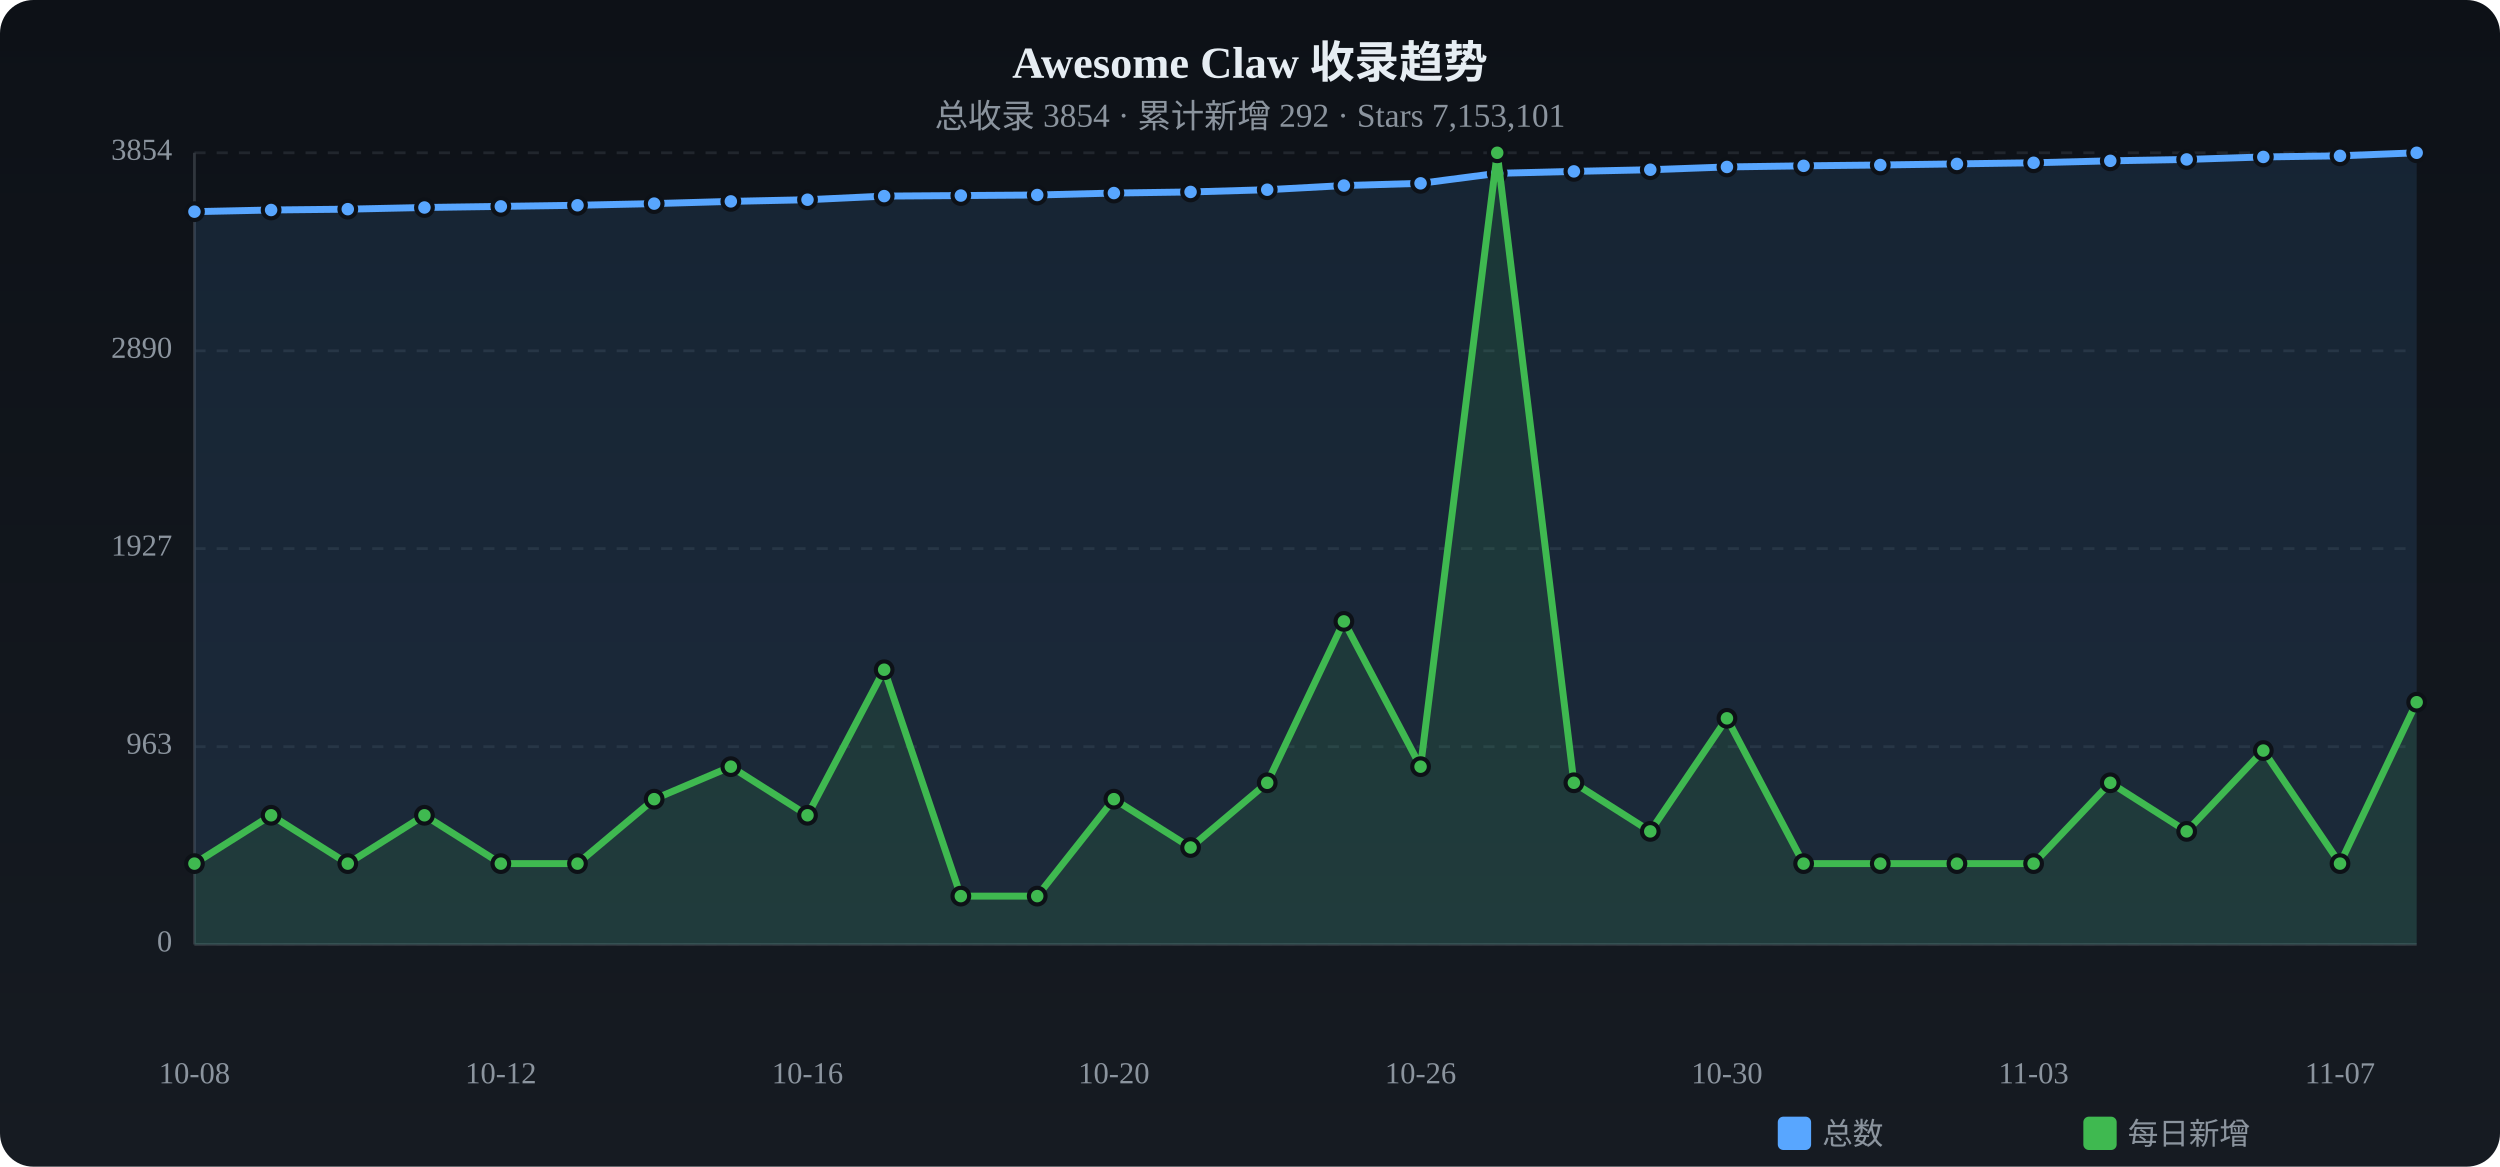
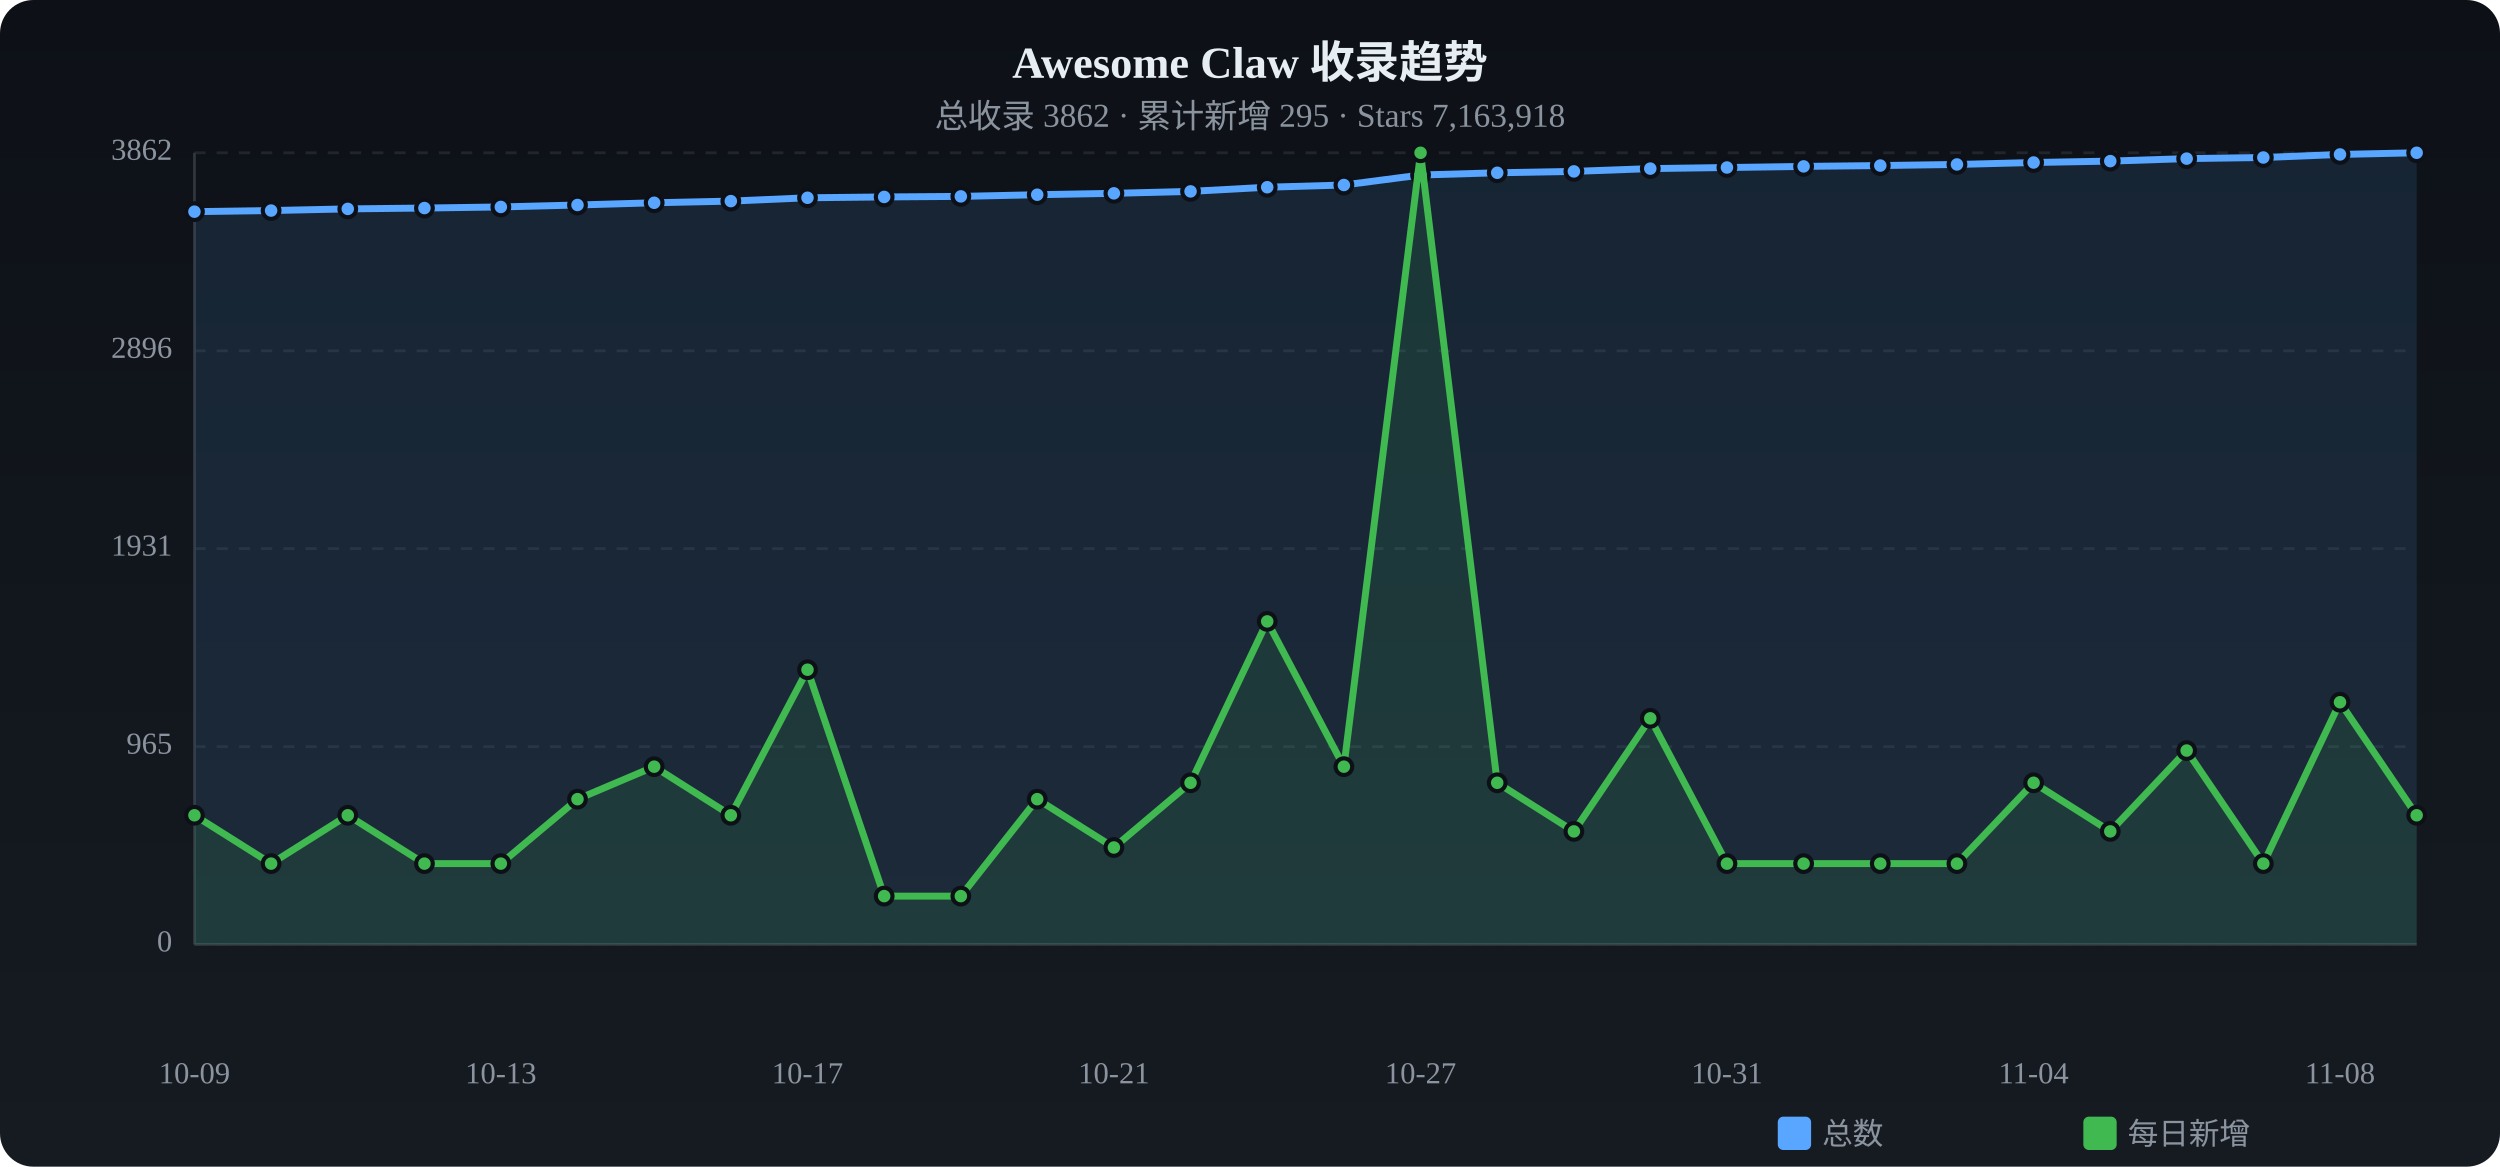
<svg xmlns="http://www.w3.org/2000/svg" viewBox="0 0 900 420" width="900" height="420">
  <defs>
    <linearGradient id="tbg" x1="0%" y1="0%" x2="0%" y2="100%">
      <stop offset="0%" stop-color="#0d1117" />
      <stop offset="100%" stop-color="#161b22" />
    </linearGradient>
  </defs>
  <rect width="900" height="420" rx="12" fill="url(#tbg)" />
  <text x="450.0" y="28" text-anchor="middle" fill="#e6edf3" font-size="16" font-weight="bold">Awesome Claw 收录趋势</text>
-   <text x="450.0" y="46" text-anchor="middle" fill="#8b949e" font-size="12">总收录 3854 · 累计新增 292 · Stars 7,153,101</text>
+   <text x="450.0" y="46" text-anchor="middle" fill="#8b949e" font-size="12">总收录 3862 · 累计新增 295 · Stars 7,163,918</text>
  <text x="62" y="340.0" text-anchor="end" fill="#8b949e" font-size="11" dominant-baseline="middle">0</text>
  <line x1="70" y1="340.0" x2="870" y2="340.0" stroke="#21262d" stroke-dasharray="4 4" />
-   <text x="62" y="268.8" text-anchor="end" fill="#8b949e" font-size="11" dominant-baseline="middle">963</text>
+   <text x="62" y="268.8" text-anchor="end" fill="#8b949e" font-size="11" dominant-baseline="middle">965</text>
  <line x1="70" y1="268.8" x2="870" y2="268.8" stroke="#21262d" stroke-dasharray="4 4" />
-   <text x="62" y="197.5" text-anchor="end" fill="#8b949e" font-size="11" dominant-baseline="middle">1927</text>
+   <text x="62" y="197.5" text-anchor="end" fill="#8b949e" font-size="11" dominant-baseline="middle">1931</text>
  <line x1="70" y1="197.5" x2="870" y2="197.5" stroke="#21262d" stroke-dasharray="4 4" />
-   <text x="62" y="126.3" text-anchor="end" fill="#8b949e" font-size="11" dominant-baseline="middle">2890</text>
+   <text x="62" y="126.3" text-anchor="end" fill="#8b949e" font-size="11" dominant-baseline="middle">2896</text>
  <line x1="70" y1="126.3" x2="870" y2="126.3" stroke="#21262d" stroke-dasharray="4 4" />
-   <text x="62" y="55.0" text-anchor="end" fill="#8b949e" font-size="11" dominant-baseline="middle">3854</text>
+   <text x="62" y="55.0" text-anchor="end" fill="#8b949e" font-size="11" dominant-baseline="middle">3862</text>
  <line x1="70" y1="55.0" x2="870" y2="55.0" stroke="#21262d" stroke-dasharray="4 4" />
  <line x1="70" y1="55" x2="70" y2="340" stroke="#30363d" />
  <line x1="70" y1="340" x2="870" y2="340" stroke="#30363d" />
-   <path d="M70.0,76.2 L97.6,75.6 L125.2,75.3 L152.8,74.7 L180.3,74.3 L207.9,73.9 L235.5,73.3 L263.1,72.5 L290.7,71.9 L318.3,70.6 L345.9,70.4 L373.4,70.2 L401.0,69.5 L428.6,69.1 L456.2,68.3 L483.8,66.8 L511.4,66.0 L539.0,62.4 L566.6,61.7 L594.1,61.1 L621.7,60.1 L649.3,59.7 L676.9,59.4 L704.5,59.0 L732.1,58.6 L759.7,57.9 L787.2,57.4 L814.8,56.5 L842.4,56.1 L870.0,55.0 L870.0,340 L70.0,340 Z" fill="#58a6ff" opacity="0.12" />
-   <polyline points="70.0,76.2 97.6,75.6 125.2,75.3 152.8,74.7 180.3,74.3 207.9,73.9 235.5,73.3 263.1,72.5 290.7,71.9 318.3,70.6 345.9,70.4 373.4,70.2 401.0,69.5 428.6,69.1 456.2,68.3 483.8,66.8 511.4,66.0 539.0,62.4 566.6,61.7 594.1,61.1 621.7,60.1 649.3,59.7 676.9,59.4 704.5,59.0 732.1,58.6 759.7,57.9 787.2,57.4 814.8,56.5 842.4,56.1 870.0,55.0" fill="none" stroke="#58a6ff" stroke-width="2.5" stroke-linecap="round" stroke-linejoin="round" />
+   <path d="M70.0,76.2 L97.6,75.8 L125.2,75.2 L152.8,74.9 L180.3,74.5 L207.9,73.8 L235.5,73.0 L263.1,72.4 L290.7,71.2 L318.3,70.9 L345.9,70.7 L373.4,70.1 L401.0,69.6 L428.6,68.9 L456.2,67.4 L483.8,66.6 L511.4,63.0 L539.0,62.2 L566.6,61.7 L594.1,60.7 L621.7,60.3 L649.3,59.9 L676.9,59.6 L704.5,59.2 L732.1,58.5 L759.7,58.0 L787.2,57.1 L814.8,56.7 L842.4,55.6 L870.0,55.0 L870.0,340 L70.0,340 Z" fill="#58a6ff" opacity="0.12" />
+   <polyline points="70.0,76.2 97.6,75.8 125.2,75.2 152.8,74.9 180.3,74.5 207.9,73.8 235.5,73.0 263.1,72.4 290.7,71.2 318.3,70.9 345.9,70.7 373.4,70.1 401.0,69.6 428.6,68.9 456.2,67.4 483.8,66.6 511.4,63.0 539.0,62.2 566.6,61.7 594.1,60.7 621.7,60.3 649.3,59.9 676.9,59.6 704.5,59.2 732.1,58.5 759.7,58.0 787.2,57.1 814.8,56.7 842.4,55.6 870.0,55.0" fill="none" stroke="#58a6ff" stroke-width="2.5" stroke-linecap="round" stroke-linejoin="round" />
  <circle cx="70.0" cy="76.2" r="3" fill="#58a6ff" stroke="#0d1117" stroke-width="1.5" />
-   <circle cx="97.6" cy="75.6" r="3" fill="#58a6ff" stroke="#0d1117" stroke-width="1.5" />
-   <circle cx="125.2" cy="75.3" r="3" fill="#58a6ff" stroke="#0d1117" stroke-width="1.5" />
-   <circle cx="152.8" cy="74.7" r="3" fill="#58a6ff" stroke="#0d1117" stroke-width="1.5" />
-   <circle cx="180.3" cy="74.3" r="3" fill="#58a6ff" stroke="#0d1117" stroke-width="1.5" />
-   <circle cx="207.9" cy="73.9" r="3" fill="#58a6ff" stroke="#0d1117" stroke-width="1.5" />
-   <circle cx="235.5" cy="73.3" r="3" fill="#58a6ff" stroke="#0d1117" stroke-width="1.5" />
-   <circle cx="263.1" cy="72.5" r="3" fill="#58a6ff" stroke="#0d1117" stroke-width="1.5" />
-   <circle cx="290.7" cy="71.9" r="3" fill="#58a6ff" stroke="#0d1117" stroke-width="1.5" />
-   <circle cx="318.3" cy="70.6" r="3" fill="#58a6ff" stroke="#0d1117" stroke-width="1.5" />
-   <circle cx="345.9" cy="70.4" r="3" fill="#58a6ff" stroke="#0d1117" stroke-width="1.5" />
-   <circle cx="373.4" cy="70.2" r="3" fill="#58a6ff" stroke="#0d1117" stroke-width="1.5" />
-   <circle cx="401.0" cy="69.5" r="3" fill="#58a6ff" stroke="#0d1117" stroke-width="1.5" />
-   <circle cx="428.6" cy="69.1" r="3" fill="#58a6ff" stroke="#0d1117" stroke-width="1.5" />
-   <circle cx="456.2" cy="68.3" r="3" fill="#58a6ff" stroke="#0d1117" stroke-width="1.5" />
-   <circle cx="483.8" cy="66.8" r="3" fill="#58a6ff" stroke="#0d1117" stroke-width="1.5" />
-   <circle cx="511.4" cy="66.0" r="3" fill="#58a6ff" stroke="#0d1117" stroke-width="1.5" />
-   <circle cx="539.0" cy="62.4" r="3" fill="#58a6ff" stroke="#0d1117" stroke-width="1.5" />
+   <circle cx="97.6" cy="75.8" r="3" fill="#58a6ff" stroke="#0d1117" stroke-width="1.5" />
+   <circle cx="125.2" cy="75.2" r="3" fill="#58a6ff" stroke="#0d1117" stroke-width="1.5" />
+   <circle cx="152.8" cy="74.9" r="3" fill="#58a6ff" stroke="#0d1117" stroke-width="1.5" />
+   <circle cx="180.3" cy="74.5" r="3" fill="#58a6ff" stroke="#0d1117" stroke-width="1.5" />
+   <circle cx="207.9" cy="73.8" r="3" fill="#58a6ff" stroke="#0d1117" stroke-width="1.5" />
+   <circle cx="235.5" cy="73.0" r="3" fill="#58a6ff" stroke="#0d1117" stroke-width="1.5" />
+   <circle cx="263.1" cy="72.4" r="3" fill="#58a6ff" stroke="#0d1117" stroke-width="1.5" />
+   <circle cx="290.7" cy="71.2" r="3" fill="#58a6ff" stroke="#0d1117" stroke-width="1.5" />
+   <circle cx="318.3" cy="70.9" r="3" fill="#58a6ff" stroke="#0d1117" stroke-width="1.5" />
+   <circle cx="345.9" cy="70.7" r="3" fill="#58a6ff" stroke="#0d1117" stroke-width="1.5" />
+   <circle cx="373.4" cy="70.1" r="3" fill="#58a6ff" stroke="#0d1117" stroke-width="1.5" />
+   <circle cx="401.0" cy="69.6" r="3" fill="#58a6ff" stroke="#0d1117" stroke-width="1.5" />
+   <circle cx="428.6" cy="68.9" r="3" fill="#58a6ff" stroke="#0d1117" stroke-width="1.5" />
+   <circle cx="456.2" cy="67.4" r="3" fill="#58a6ff" stroke="#0d1117" stroke-width="1.5" />
+   <circle cx="483.8" cy="66.6" r="3" fill="#58a6ff" stroke="#0d1117" stroke-width="1.5" />
+   <circle cx="511.4" cy="63.0" r="3" fill="#58a6ff" stroke="#0d1117" stroke-width="1.5" />
+   <circle cx="539.0" cy="62.2" r="3" fill="#58a6ff" stroke="#0d1117" stroke-width="1.5" />
  <circle cx="566.6" cy="61.7" r="3" fill="#58a6ff" stroke="#0d1117" stroke-width="1.5" />
-   <circle cx="594.1" cy="61.1" r="3" fill="#58a6ff" stroke="#0d1117" stroke-width="1.5" />
-   <circle cx="621.7" cy="60.1" r="3" fill="#58a6ff" stroke="#0d1117" stroke-width="1.5" />
-   <circle cx="649.3" cy="59.7" r="3" fill="#58a6ff" stroke="#0d1117" stroke-width="1.5" />
-   <circle cx="676.9" cy="59.4" r="3" fill="#58a6ff" stroke="#0d1117" stroke-width="1.5" />
-   <circle cx="704.5" cy="59.0" r="3" fill="#58a6ff" stroke="#0d1117" stroke-width="1.5" />
-   <circle cx="732.1" cy="58.6" r="3" fill="#58a6ff" stroke="#0d1117" stroke-width="1.5" />
-   <circle cx="759.7" cy="57.9" r="3" fill="#58a6ff" stroke="#0d1117" stroke-width="1.5" />
-   <circle cx="787.2" cy="57.4" r="3" fill="#58a6ff" stroke="#0d1117" stroke-width="1.5" />
-   <circle cx="814.8" cy="56.5" r="3" fill="#58a6ff" stroke="#0d1117" stroke-width="1.5" />
-   <circle cx="842.4" cy="56.1" r="3" fill="#58a6ff" stroke="#0d1117" stroke-width="1.5" />
+   <circle cx="594.1" cy="60.7" r="3" fill="#58a6ff" stroke="#0d1117" stroke-width="1.5" />
+   <circle cx="621.7" cy="60.3" r="3" fill="#58a6ff" stroke="#0d1117" stroke-width="1.5" />
+   <circle cx="649.3" cy="59.9" r="3" fill="#58a6ff" stroke="#0d1117" stroke-width="1.5" />
+   <circle cx="676.9" cy="59.6" r="3" fill="#58a6ff" stroke="#0d1117" stroke-width="1.5" />
+   <circle cx="704.5" cy="59.2" r="3" fill="#58a6ff" stroke="#0d1117" stroke-width="1.5" />
+   <circle cx="732.1" cy="58.5" r="3" fill="#58a6ff" stroke="#0d1117" stroke-width="1.5" />
+   <circle cx="759.7" cy="58.0" r="3" fill="#58a6ff" stroke="#0d1117" stroke-width="1.5" />
+   <circle cx="787.2" cy="57.1" r="3" fill="#58a6ff" stroke="#0d1117" stroke-width="1.5" />
+   <circle cx="814.8" cy="56.7" r="3" fill="#58a6ff" stroke="#0d1117" stroke-width="1.5" />
+   <circle cx="842.4" cy="55.6" r="3" fill="#58a6ff" stroke="#0d1117" stroke-width="1.5" />
  <circle cx="870.0" cy="55.0" r="3" fill="#58a6ff" stroke="#0d1117" stroke-width="1.5" />
-   <path d="M70.0,310.9 L97.6,293.5 L125.2,310.9 L152.8,293.5 L180.3,310.9 L207.9,310.9 L235.5,287.7 L263.1,276.0 L290.7,293.5 L318.3,241.1 L345.9,322.6 L373.4,322.6 L401.0,287.7 L428.6,305.1 L456.2,281.8 L483.8,223.7 L511.4,276.0 L539.0,55.0 L566.6,281.8 L594.1,299.3 L621.7,258.6 L649.3,310.9 L676.9,310.9 L704.5,310.9 L732.1,310.9 L759.7,281.8 L787.2,299.3 L814.8,270.2 L842.4,310.9 L870.0,252.8 L870.0,340 L70.0,340 Z" fill="#3fb950" opacity="0.12" />
-   <polyline points="70.0,310.9 97.6,293.5 125.2,310.9 152.8,293.5 180.3,310.9 207.9,310.9 235.5,287.7 263.1,276.0 290.7,293.5 318.3,241.1 345.9,322.6 373.4,322.6 401.0,287.7 428.6,305.1 456.2,281.8 483.8,223.7 511.4,276.0 539.0,55.0 566.6,281.8 594.1,299.3 621.7,258.6 649.3,310.9 676.9,310.9 704.5,310.9 732.1,310.9 759.7,281.8 787.2,299.3 814.8,270.2 842.4,310.9 870.0,252.8" fill="none" stroke="#3fb950" stroke-width="2.5" stroke-linecap="round" stroke-linejoin="round" />
-   <circle cx="70.0" cy="310.9" r="3" fill="#3fb950" stroke="#0d1117" stroke-width="1.5" />
-   <circle cx="97.6" cy="293.5" r="3" fill="#3fb950" stroke="#0d1117" stroke-width="1.5" />
-   <circle cx="125.2" cy="310.9" r="3" fill="#3fb950" stroke="#0d1117" stroke-width="1.5" />
-   <circle cx="152.8" cy="293.5" r="3" fill="#3fb950" stroke="#0d1117" stroke-width="1.5" />
+   <path d="M70.0,293.5 L97.6,310.9 L125.2,293.5 L152.8,310.9 L180.3,310.9 L207.9,287.7 L235.5,276.0 L263.1,293.5 L290.7,241.1 L318.3,322.6 L345.9,322.6 L373.4,287.7 L401.0,305.1 L428.6,281.8 L456.2,223.7 L483.8,276.0 L511.4,55.0 L539.0,281.8 L566.6,299.3 L594.1,258.6 L621.7,310.9 L649.3,310.9 L676.9,310.9 L704.5,310.9 L732.1,281.8 L759.7,299.3 L787.2,270.2 L814.8,310.9 L842.4,252.8 L870.0,293.5 L870.0,340 L70.0,340 Z" fill="#3fb950" opacity="0.12" />
+   <polyline points="70.0,293.5 97.6,310.9 125.2,293.5 152.8,310.9 180.3,310.9 207.9,287.7 235.5,276.0 263.1,293.5 290.7,241.1 318.3,322.6 345.9,322.6 373.4,287.7 401.0,305.1 428.6,281.8 456.2,223.7 483.8,276.0 511.4,55.0 539.0,281.8 566.6,299.3 594.1,258.6 621.7,310.9 649.3,310.9 676.9,310.9 704.5,310.9 732.1,281.8 759.7,299.3 787.2,270.2 814.8,310.9 842.4,252.8 870.0,293.5" fill="none" stroke="#3fb950" stroke-width="2.5" stroke-linecap="round" stroke-linejoin="round" />
+   <circle cx="70.0" cy="293.5" r="3" fill="#3fb950" stroke="#0d1117" stroke-width="1.5" />
+   <circle cx="97.6" cy="310.9" r="3" fill="#3fb950" stroke="#0d1117" stroke-width="1.5" />
+   <circle cx="125.2" cy="293.5" r="3" fill="#3fb950" stroke="#0d1117" stroke-width="1.5" />
+   <circle cx="152.8" cy="310.9" r="3" fill="#3fb950" stroke="#0d1117" stroke-width="1.5" />
  <circle cx="180.3" cy="310.9" r="3" fill="#3fb950" stroke="#0d1117" stroke-width="1.5" />
-   <circle cx="207.9" cy="310.9" r="3" fill="#3fb950" stroke="#0d1117" stroke-width="1.5" />
-   <circle cx="235.5" cy="287.7" r="3" fill="#3fb950" stroke="#0d1117" stroke-width="1.5" />
-   <circle cx="263.1" cy="276.0" r="3" fill="#3fb950" stroke="#0d1117" stroke-width="1.5" />
-   <circle cx="290.7" cy="293.5" r="3" fill="#3fb950" stroke="#0d1117" stroke-width="1.5" />
-   <circle cx="318.3" cy="241.1" r="3" fill="#3fb950" stroke="#0d1117" stroke-width="1.5" />
+   <circle cx="207.9" cy="287.7" r="3" fill="#3fb950" stroke="#0d1117" stroke-width="1.5" />
+   <circle cx="235.5" cy="276.0" r="3" fill="#3fb950" stroke="#0d1117" stroke-width="1.5" />
+   <circle cx="263.1" cy="293.5" r="3" fill="#3fb950" stroke="#0d1117" stroke-width="1.5" />
+   <circle cx="290.7" cy="241.1" r="3" fill="#3fb950" stroke="#0d1117" stroke-width="1.5" />
+   <circle cx="318.3" cy="322.6" r="3" fill="#3fb950" stroke="#0d1117" stroke-width="1.5" />
  <circle cx="345.9" cy="322.6" r="3" fill="#3fb950" stroke="#0d1117" stroke-width="1.5" />
-   <circle cx="373.4" cy="322.6" r="3" fill="#3fb950" stroke="#0d1117" stroke-width="1.5" />
-   <circle cx="401.0" cy="287.7" r="3" fill="#3fb950" stroke="#0d1117" stroke-width="1.5" />
-   <circle cx="428.6" cy="305.1" r="3" fill="#3fb950" stroke="#0d1117" stroke-width="1.5" />
-   <circle cx="456.2" cy="281.8" r="3" fill="#3fb950" stroke="#0d1117" stroke-width="1.5" />
-   <circle cx="483.8" cy="223.7" r="3" fill="#3fb950" stroke="#0d1117" stroke-width="1.5" />
-   <circle cx="511.4" cy="276.0" r="3" fill="#3fb950" stroke="#0d1117" stroke-width="1.5" />
-   <circle cx="539.0" cy="55.0" r="3" fill="#3fb950" stroke="#0d1117" stroke-width="1.5" />
-   <circle cx="566.6" cy="281.8" r="3" fill="#3fb950" stroke="#0d1117" stroke-width="1.5" />
-   <circle cx="594.1" cy="299.3" r="3" fill="#3fb950" stroke="#0d1117" stroke-width="1.5" />
-   <circle cx="621.7" cy="258.6" r="3" fill="#3fb950" stroke="#0d1117" stroke-width="1.5" />
+   <circle cx="373.4" cy="287.7" r="3" fill="#3fb950" stroke="#0d1117" stroke-width="1.5" />
+   <circle cx="401.0" cy="305.1" r="3" fill="#3fb950" stroke="#0d1117" stroke-width="1.5" />
+   <circle cx="428.6" cy="281.8" r="3" fill="#3fb950" stroke="#0d1117" stroke-width="1.5" />
+   <circle cx="456.2" cy="223.7" r="3" fill="#3fb950" stroke="#0d1117" stroke-width="1.5" />
+   <circle cx="483.8" cy="276.0" r="3" fill="#3fb950" stroke="#0d1117" stroke-width="1.5" />
+   <circle cx="511.4" cy="55.0" r="3" fill="#3fb950" stroke="#0d1117" stroke-width="1.5" />
+   <circle cx="539.0" cy="281.8" r="3" fill="#3fb950" stroke="#0d1117" stroke-width="1.5" />
+   <circle cx="566.6" cy="299.3" r="3" fill="#3fb950" stroke="#0d1117" stroke-width="1.5" />
+   <circle cx="594.1" cy="258.6" r="3" fill="#3fb950" stroke="#0d1117" stroke-width="1.5" />
+   <circle cx="621.7" cy="310.9" r="3" fill="#3fb950" stroke="#0d1117" stroke-width="1.5" />
  <circle cx="649.3" cy="310.9" r="3" fill="#3fb950" stroke="#0d1117" stroke-width="1.5" />
  <circle cx="676.9" cy="310.9" r="3" fill="#3fb950" stroke="#0d1117" stroke-width="1.5" />
  <circle cx="704.5" cy="310.9" r="3" fill="#3fb950" stroke="#0d1117" stroke-width="1.5" />
-   <circle cx="732.1" cy="310.9" r="3" fill="#3fb950" stroke="#0d1117" stroke-width="1.5" />
-   <circle cx="759.7" cy="281.8" r="3" fill="#3fb950" stroke="#0d1117" stroke-width="1.5" />
-   <circle cx="787.2" cy="299.3" r="3" fill="#3fb950" stroke="#0d1117" stroke-width="1.5" />
-   <circle cx="814.8" cy="270.2" r="3" fill="#3fb950" stroke="#0d1117" stroke-width="1.5" />
-   <circle cx="842.4" cy="310.9" r="3" fill="#3fb950" stroke="#0d1117" stroke-width="1.5" />
-   <circle cx="870.0" cy="252.8" r="3" fill="#3fb950" stroke="#0d1117" stroke-width="1.5" />
-   <text x="70.0" y="390" text-anchor="middle" fill="#8b949e" font-size="11">10-08</text>
-   <text x="180.3" y="390" text-anchor="middle" fill="#8b949e" font-size="11">10-12</text>
-   <text x="290.7" y="390" text-anchor="middle" fill="#8b949e" font-size="11">10-16</text>
-   <text x="401.0" y="390" text-anchor="middle" fill="#8b949e" font-size="11">10-20</text>
-   <text x="511.4" y="390" text-anchor="middle" fill="#8b949e" font-size="11">10-26</text>
-   <text x="621.7" y="390" text-anchor="middle" fill="#8b949e" font-size="11">10-30</text>
-   <text x="732.1" y="390" text-anchor="middle" fill="#8b949e" font-size="11">11-03</text>
-   <text x="842.4" y="390" text-anchor="middle" fill="#8b949e" font-size="11">11-07</text>
+   <circle cx="732.1" cy="281.8" r="3" fill="#3fb950" stroke="#0d1117" stroke-width="1.5" />
+   <circle cx="759.7" cy="299.3" r="3" fill="#3fb950" stroke="#0d1117" stroke-width="1.5" />
+   <circle cx="787.2" cy="270.2" r="3" fill="#3fb950" stroke="#0d1117" stroke-width="1.5" />
+   <circle cx="814.8" cy="310.9" r="3" fill="#3fb950" stroke="#0d1117" stroke-width="1.5" />
+   <circle cx="842.4" cy="252.8" r="3" fill="#3fb950" stroke="#0d1117" stroke-width="1.5" />
+   <circle cx="870.0" cy="293.5" r="3" fill="#3fb950" stroke="#0d1117" stroke-width="1.5" />
+   <text x="70.0" y="390" text-anchor="middle" fill="#8b949e" font-size="11">10-09</text>
+   <text x="180.3" y="390" text-anchor="middle" fill="#8b949e" font-size="11">10-13</text>
+   <text x="290.7" y="390" text-anchor="middle" fill="#8b949e" font-size="11">10-17</text>
+   <text x="401.0" y="390" text-anchor="middle" fill="#8b949e" font-size="11">10-21</text>
+   <text x="511.4" y="390" text-anchor="middle" fill="#8b949e" font-size="11">10-27</text>
+   <text x="621.7" y="390" text-anchor="middle" fill="#8b949e" font-size="11">10-31</text>
+   <text x="732.1" y="390" text-anchor="middle" fill="#8b949e" font-size="11">11-04</text>
+   <text x="842.4" y="390" text-anchor="middle" fill="#8b949e" font-size="11">11-08</text>
  <rect x="640" y="402" width="12" height="12" rx="2" fill="#58a6ff" />
  <text x="656" y="412" fill="#8b949e" font-size="11">总数</text>
  <rect x="750" y="402" width="12" height="12" rx="2" fill="#3fb950" />
  <text x="766" y="412" fill="#8b949e" font-size="11">每日新增</text>
</svg>
